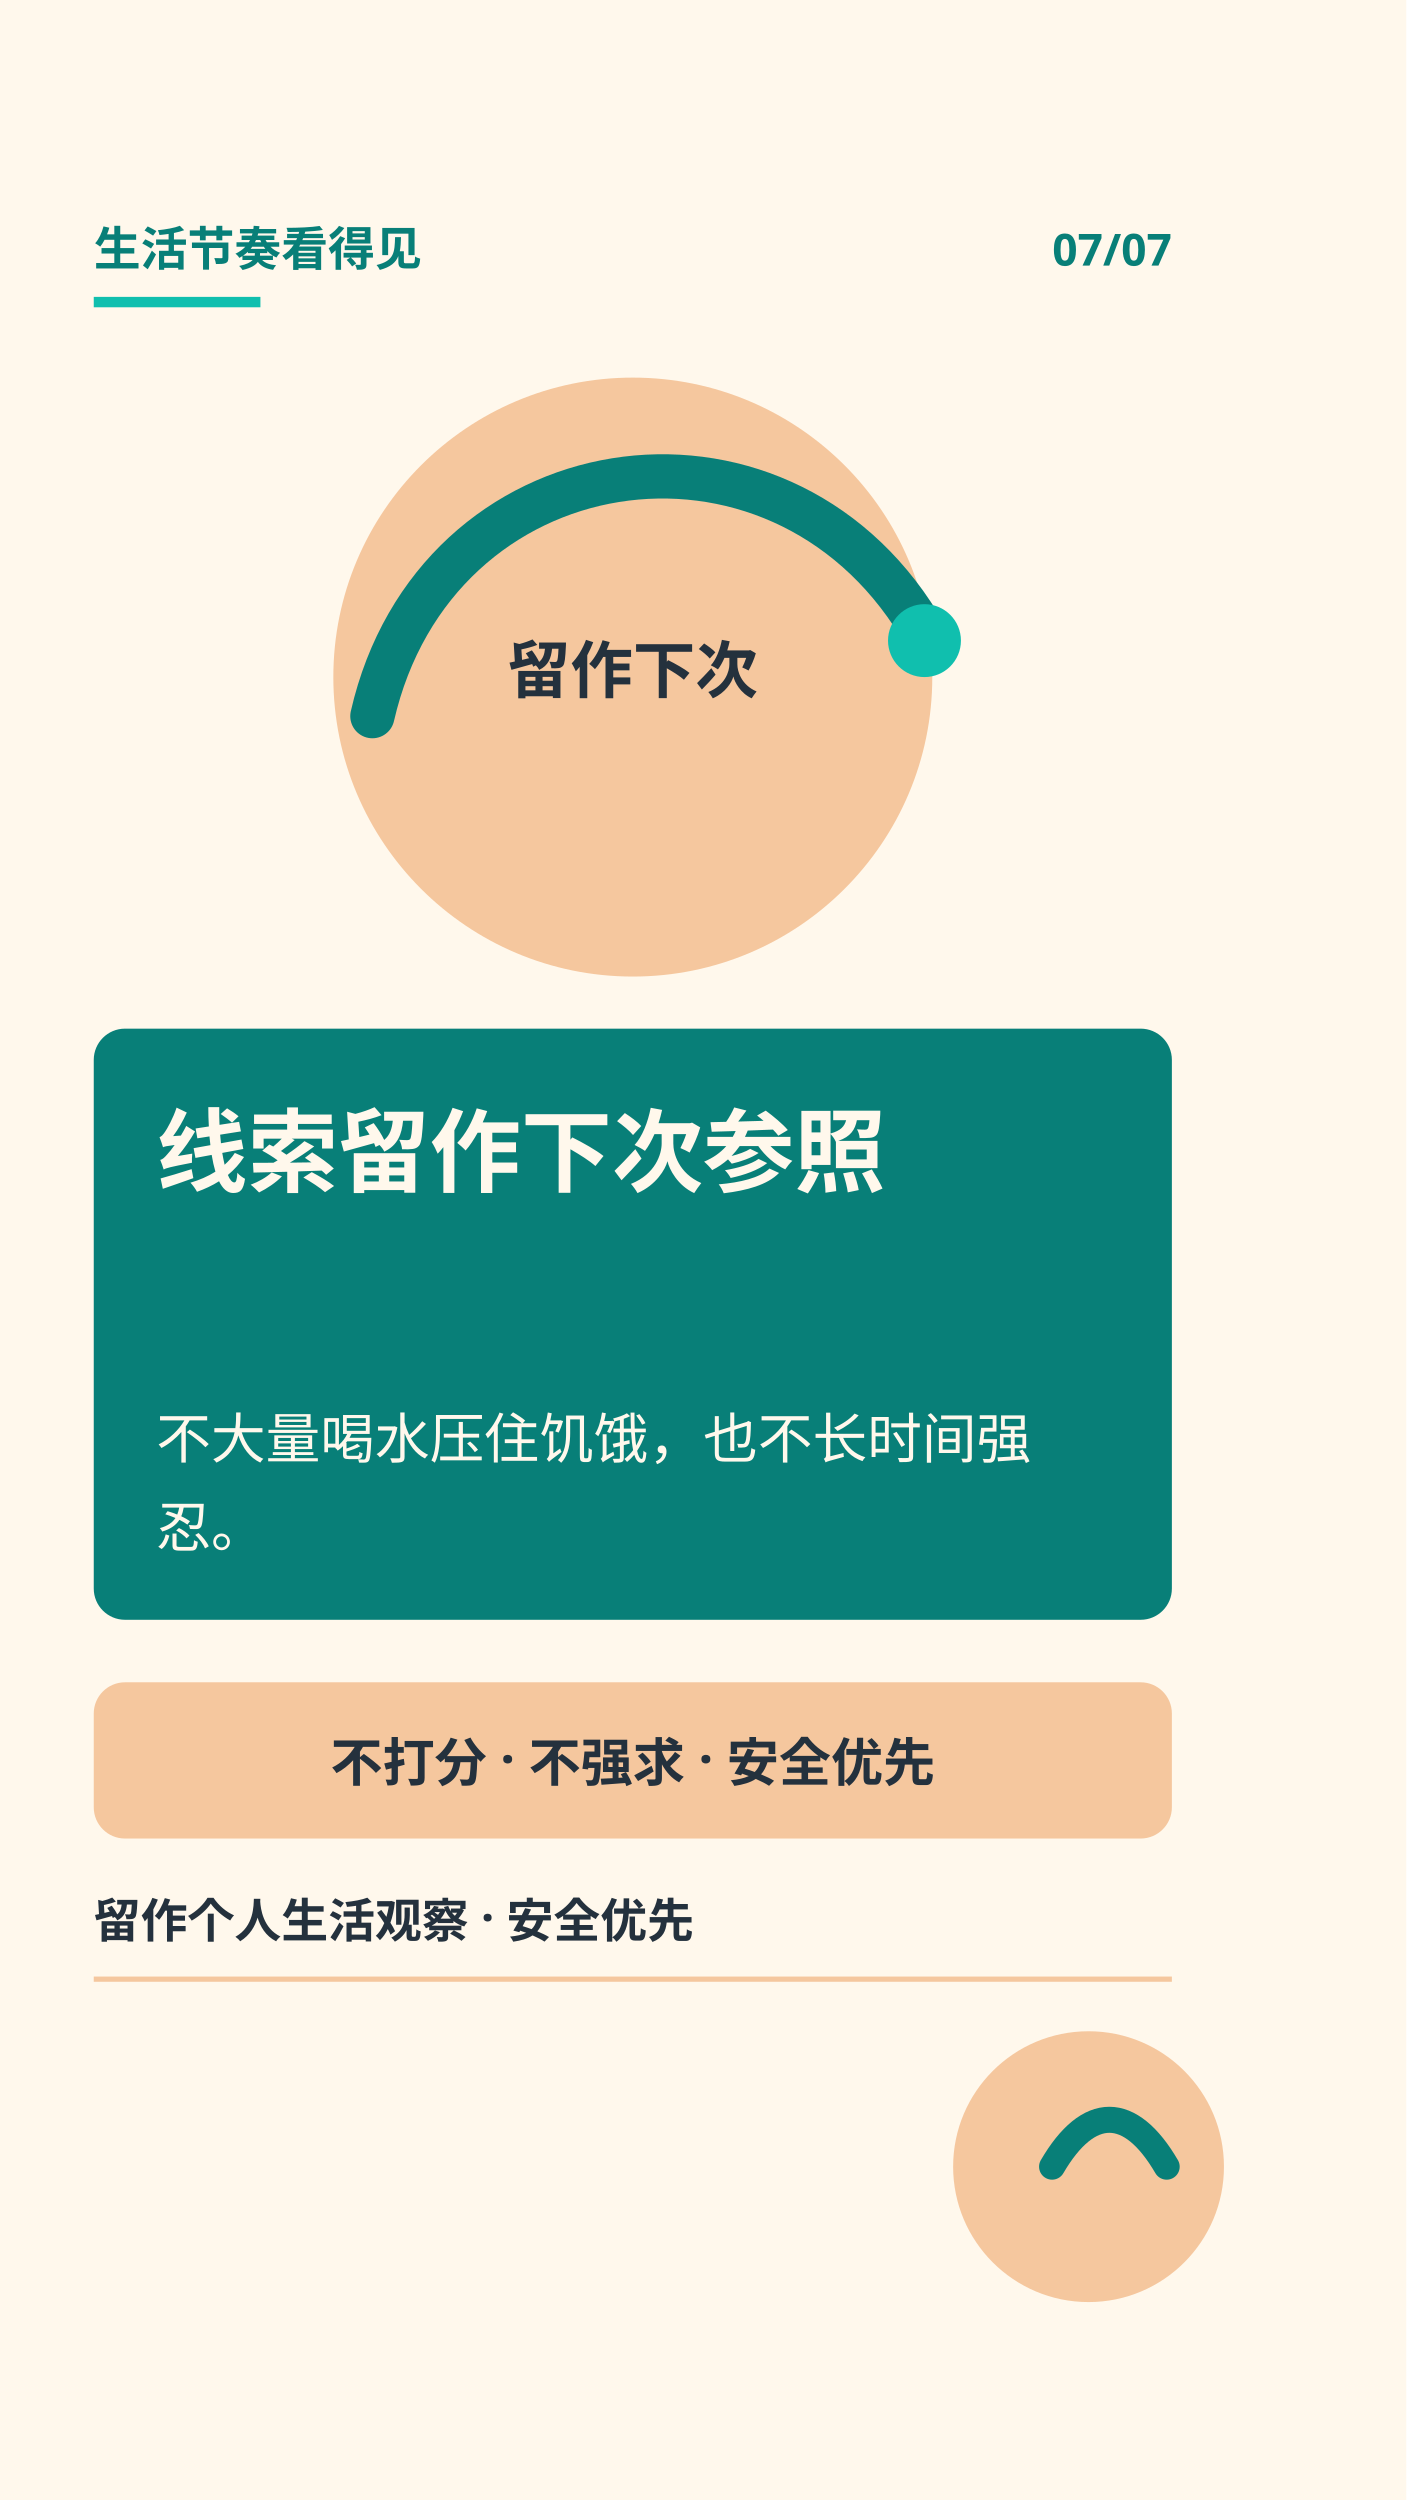
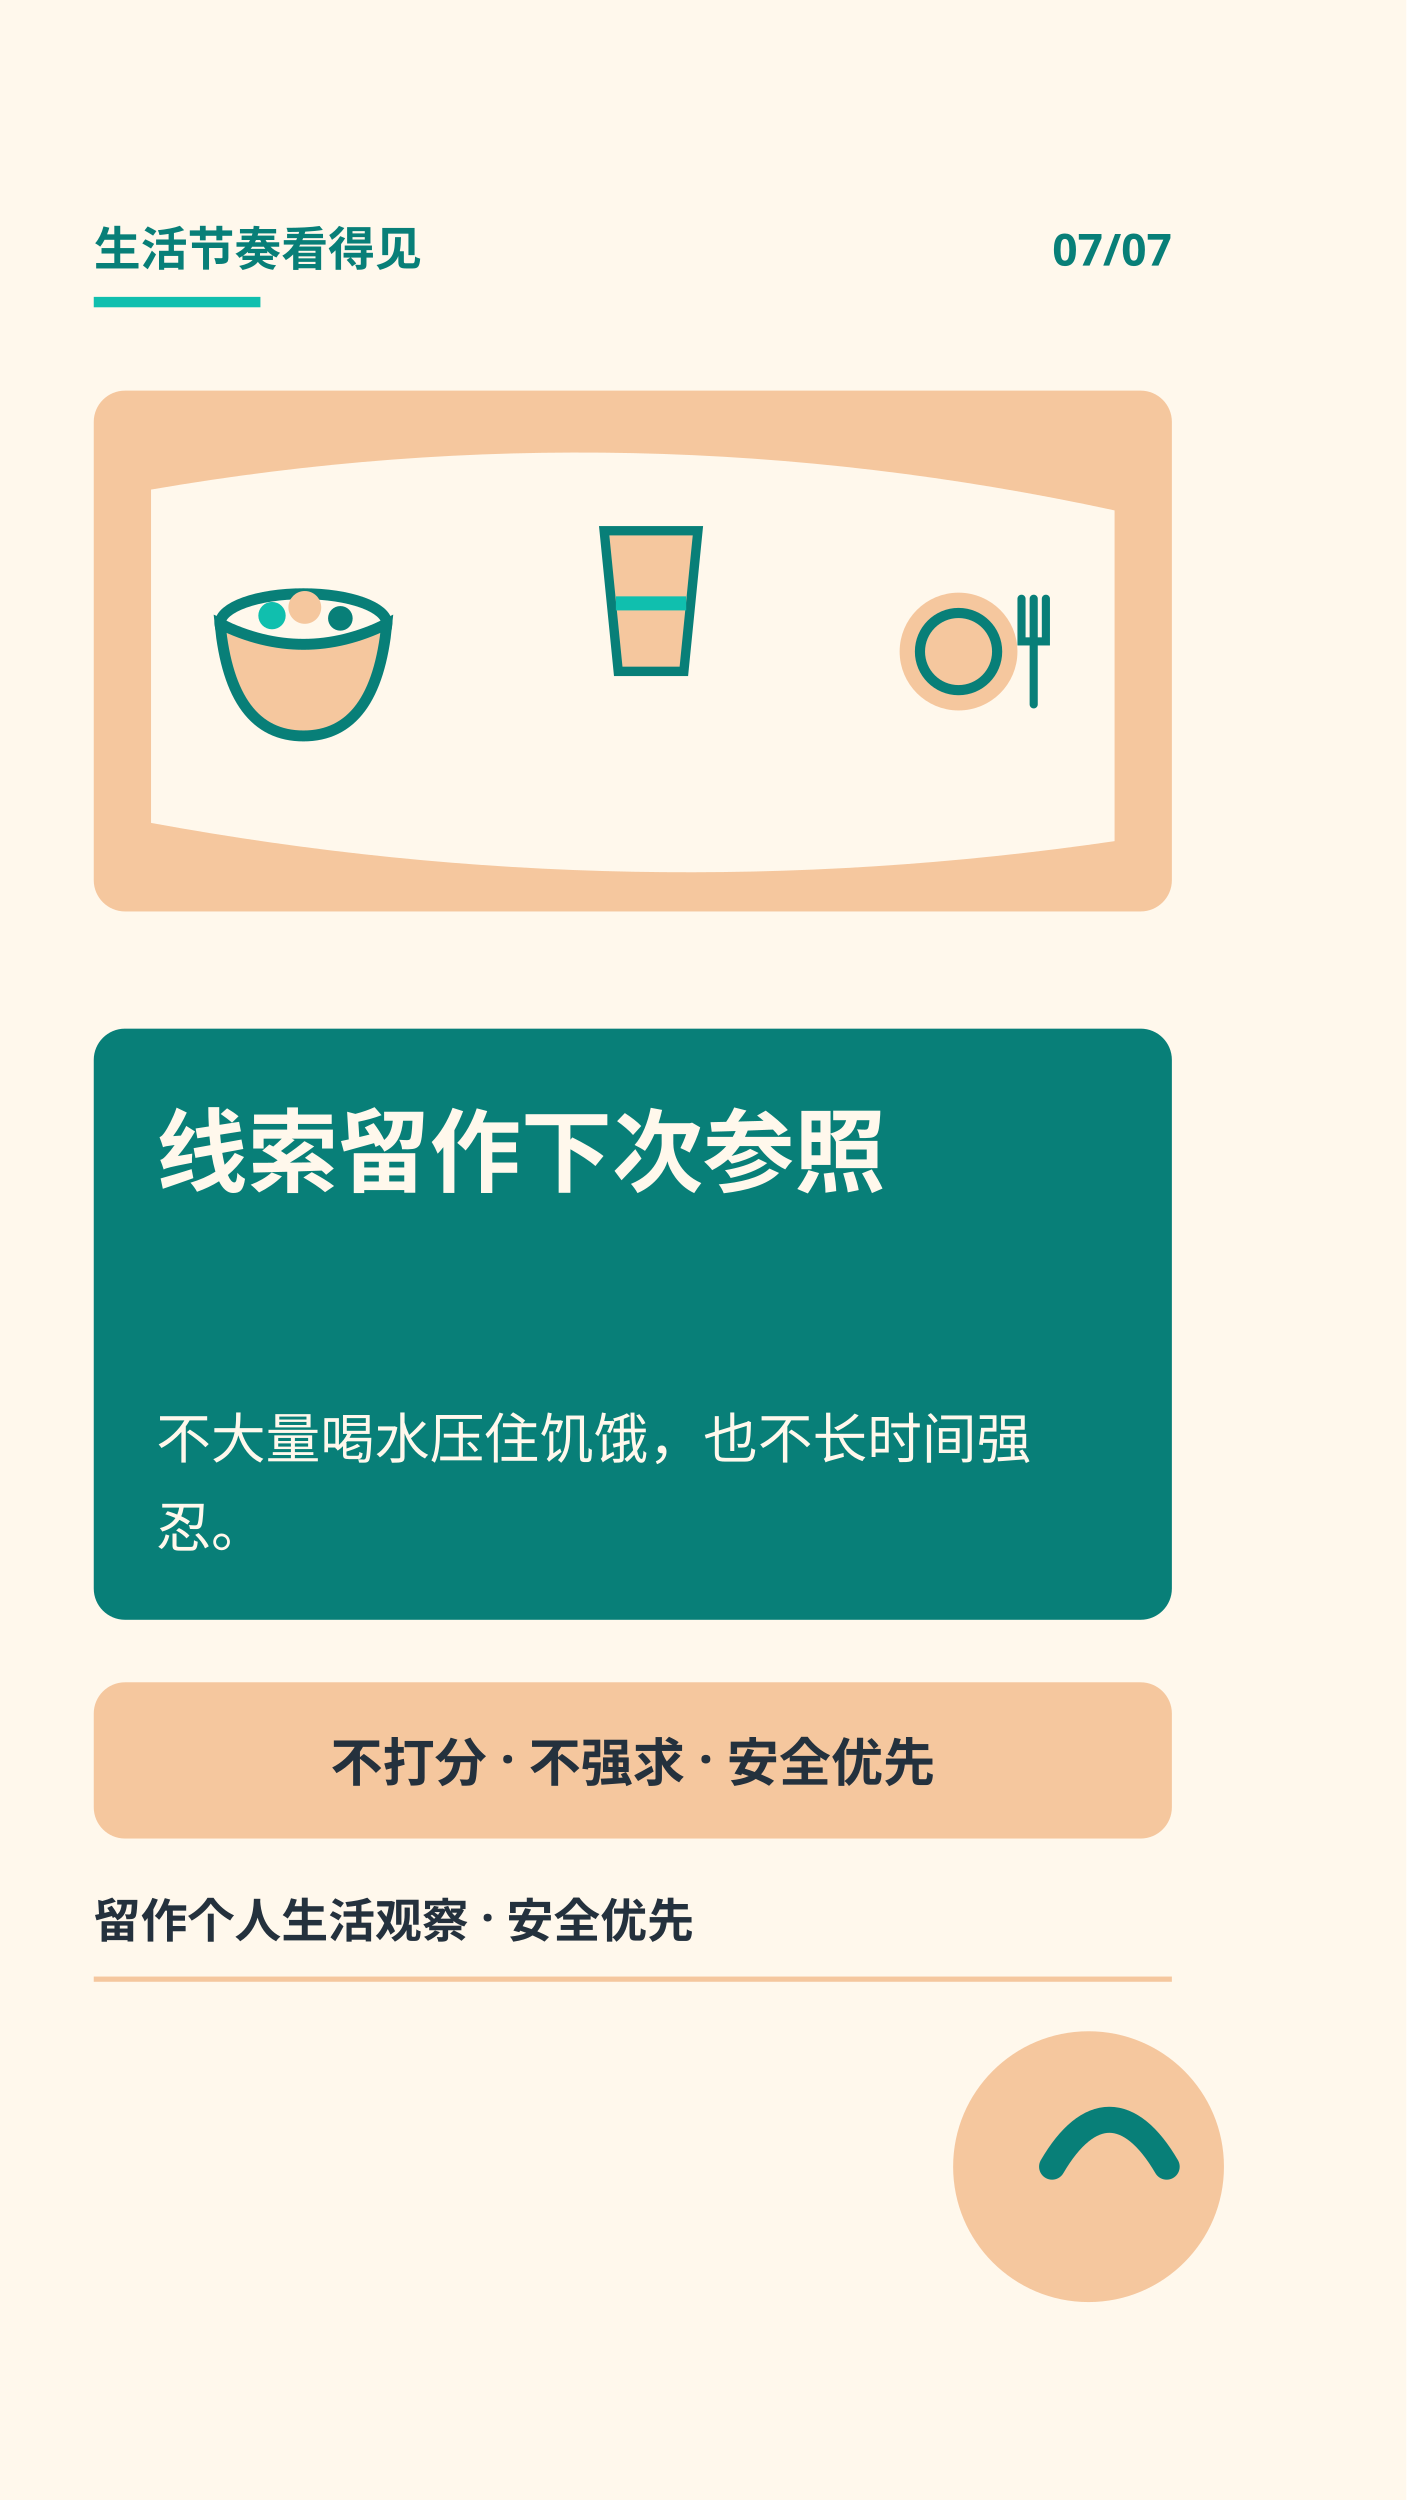
<svg xmlns="http://www.w3.org/2000/svg" width="1080" height="1920" viewBox="0 0 1080 1920">
  <rect width="1080" height="1920" fill="#FFF8EC" />
  <text x="72" y="204" font-family="Noto Sans SC" font-size="36" font-weight="700" fill="#087F78" text-anchor="start">生活节奏看得见</text>
  <path d="M72 232h128" stroke="#10BFAE" stroke-width="8" />
  <text x="900" y="204" font-family="Noto Sans SC" font-size="34" font-weight="700" fill="#087F78" text-anchor="end">07/07</text>
-   <circle cx="486" cy="520" r="230" fill="#F5C79E" />
-   <path d="M286 550c48-210 310-250 420-70" fill="none" stroke="#087F78" stroke-width="34" stroke-linecap="round" />
-   <circle cx="710" cy="492" r="28" fill="#10BFAE" />
-   <text x="486" y="532" font-family="Noto Sans SC" font-size="48" font-weight="700" fill="#24313D" text-anchor="middle">留作下次</text>
+   <g>
+     <rect x="72" y="300" width="828" height="400" rx="24" fill="#F5C79E" />
+     <path d="M116 376Q486 312 856 392V646Q486 700 116 632Z" fill="#FFF8EC" />
+     <g>
+       <ellipse cx="233.05" cy="479.1" rx="64.05" ry="23.1" fill="#FFF8EC" stroke="#087F78" stroke-width="8.4" />
+       <path d="M169 479.1Q177.4 565.2 233.05 565.2Q288.7 565.2 297.1 479.1Q233.05 510.6 169 479.1Z" fill="#F5C79E" stroke="#087F78" stroke-width="8.4" />
+       <circle cx="208.9" cy="472.8" r="10.5" fill="#10BFAE" />
+       <circle cx="234.1" cy="466.5" r="12.6" fill="#F5C79E" />
+       <circle cx="261.4" cy="474.9" r="9.45" fill="#087F78" />
+     </g>
+     <g>
+       <path d="M464 407.6L536 407.6L525.2 515.6L474.8 515.6Z" fill="#F5C79E" stroke="#087F78" stroke-width="7.2" />
+       <path d="M473 463.4L527 463.4" stroke="#10BFAE" stroke-width="10.8" />
+     </g>
+     <g>
+       <circle cx="736.16" cy="500.4" r="45.24" fill="#F5C79E" />
+       <circle cx="736.16" cy="500.4" r="29.64" fill="none" stroke="#087F78" stroke-width="7.8" />
+       <path d="M793.88 459.84L793.88 540.96M784.52 459.84L784.52 492.6L803.24 492.6L803.24 459.84" stroke="#087F78" stroke-width="6.24" fill="none" stroke-linecap="round" />
+     </g>
+   </g>
  <rect x="72" y="790" width="828" height="454" rx="24" fill="#087F78" />
  <text x="120" y="910" font-family="Noto Sans SC" font-size="70" font-weight="700" fill="#FFF8EC">
    <tspan x="120" dy="0">线索留作下次参照</tspan>
  </text>
  <text x="120" y="1120" font-family="Microsoft YaHei" font-size="42" font-weight="400" fill="#FFF8EC">
    <tspan x="120" dy="0">不大量喝水压住饥饿，也不长时间强</tspan>
    <tspan x="120" dy="68">忍。</tspan>
  </text>
  <rect x="72" y="1292" width="828" height="120" rx="24" fill="#F5C79E" />
  <text x="486" y="1368" font-family="Noto Sans SC" font-size="40" font-weight="700" fill="#24313D" text-anchor="middle">不打分 · 不强求 · 安全优先</text>
  <text x="72" y="1488" font-family="Microsoft YaHei" font-size="36" font-weight="600" fill="#24313D" text-anchor="start">留作个人生活观察 · 安全优先</text>
  <path d="M72 1520h828" stroke="#F5C79E" stroke-width="4" />
  <circle cx="836" cy="1664" r="104" fill="#F5C79E" />
  <path d="M808 1664c28-48 60-48 88 0" stroke="#087F78" stroke-width="20" fill="none" stroke-linecap="round" />
</svg>
